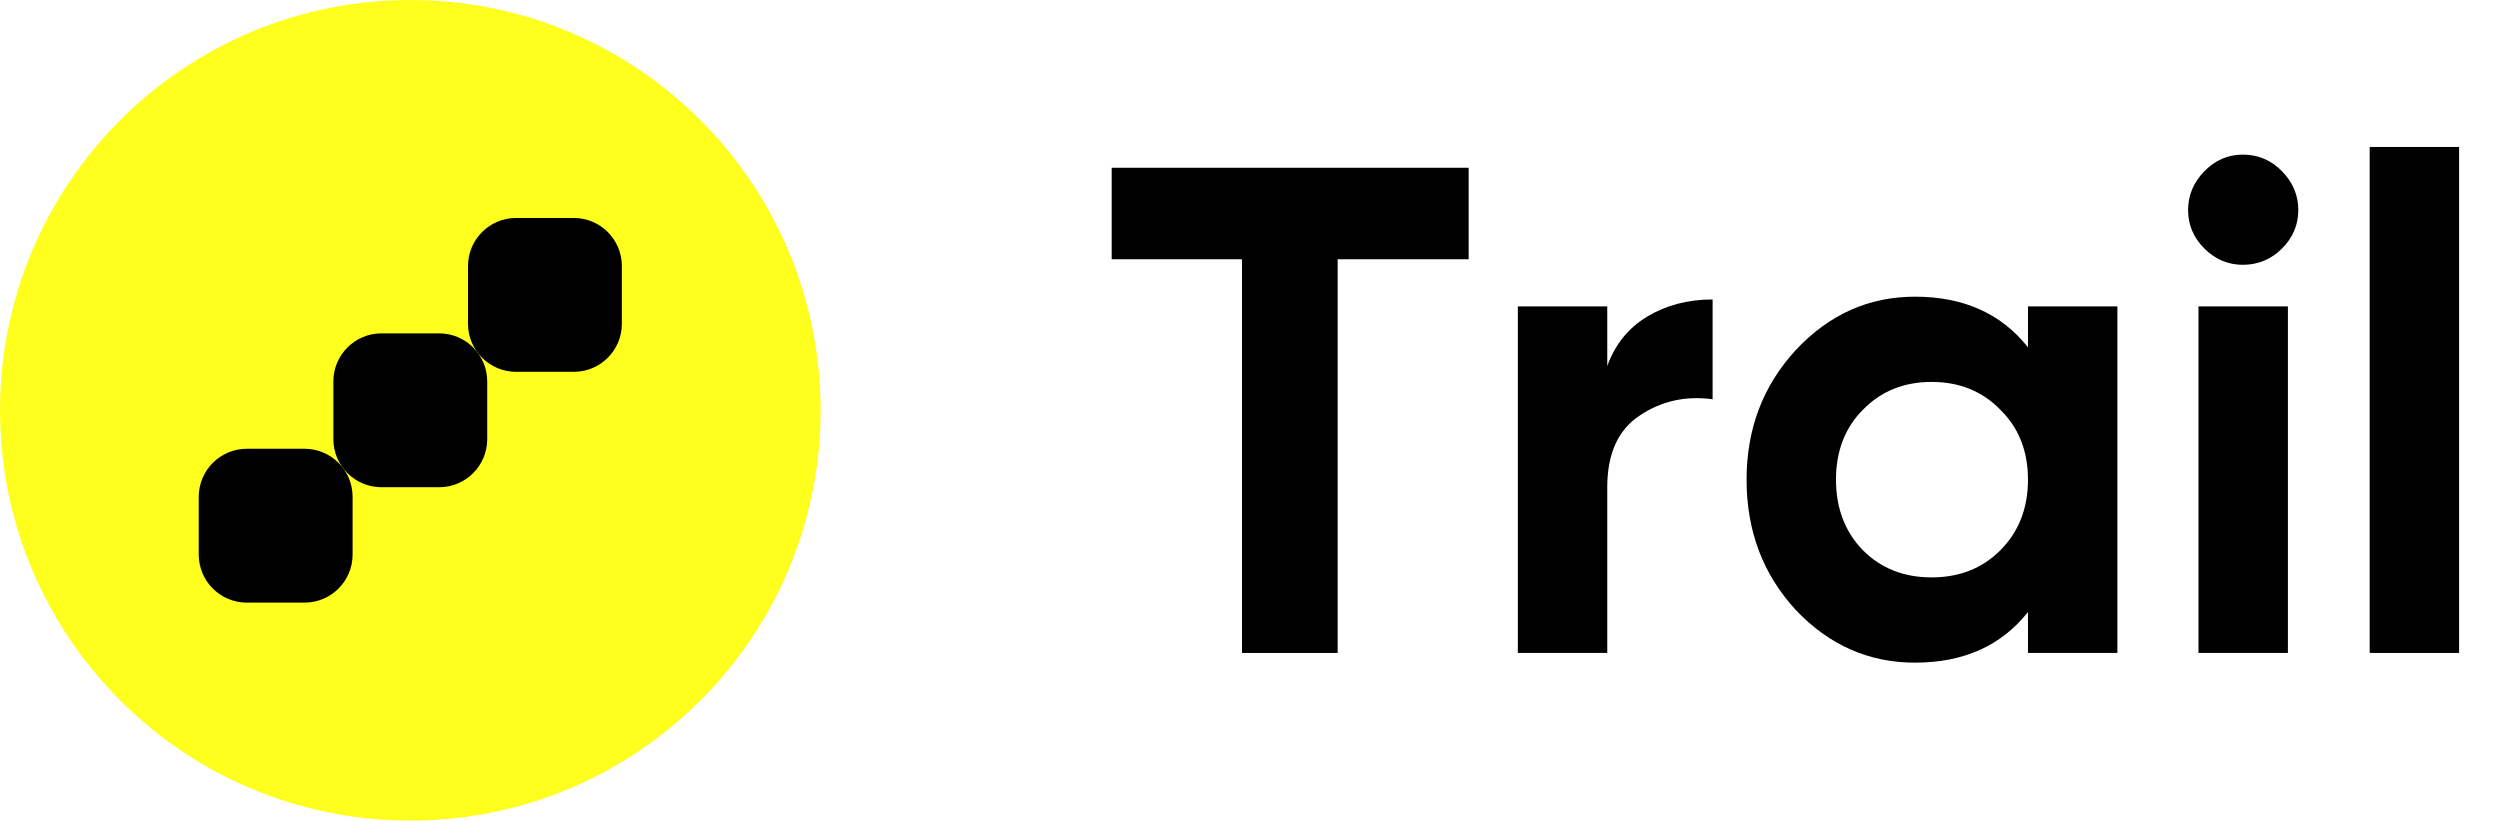
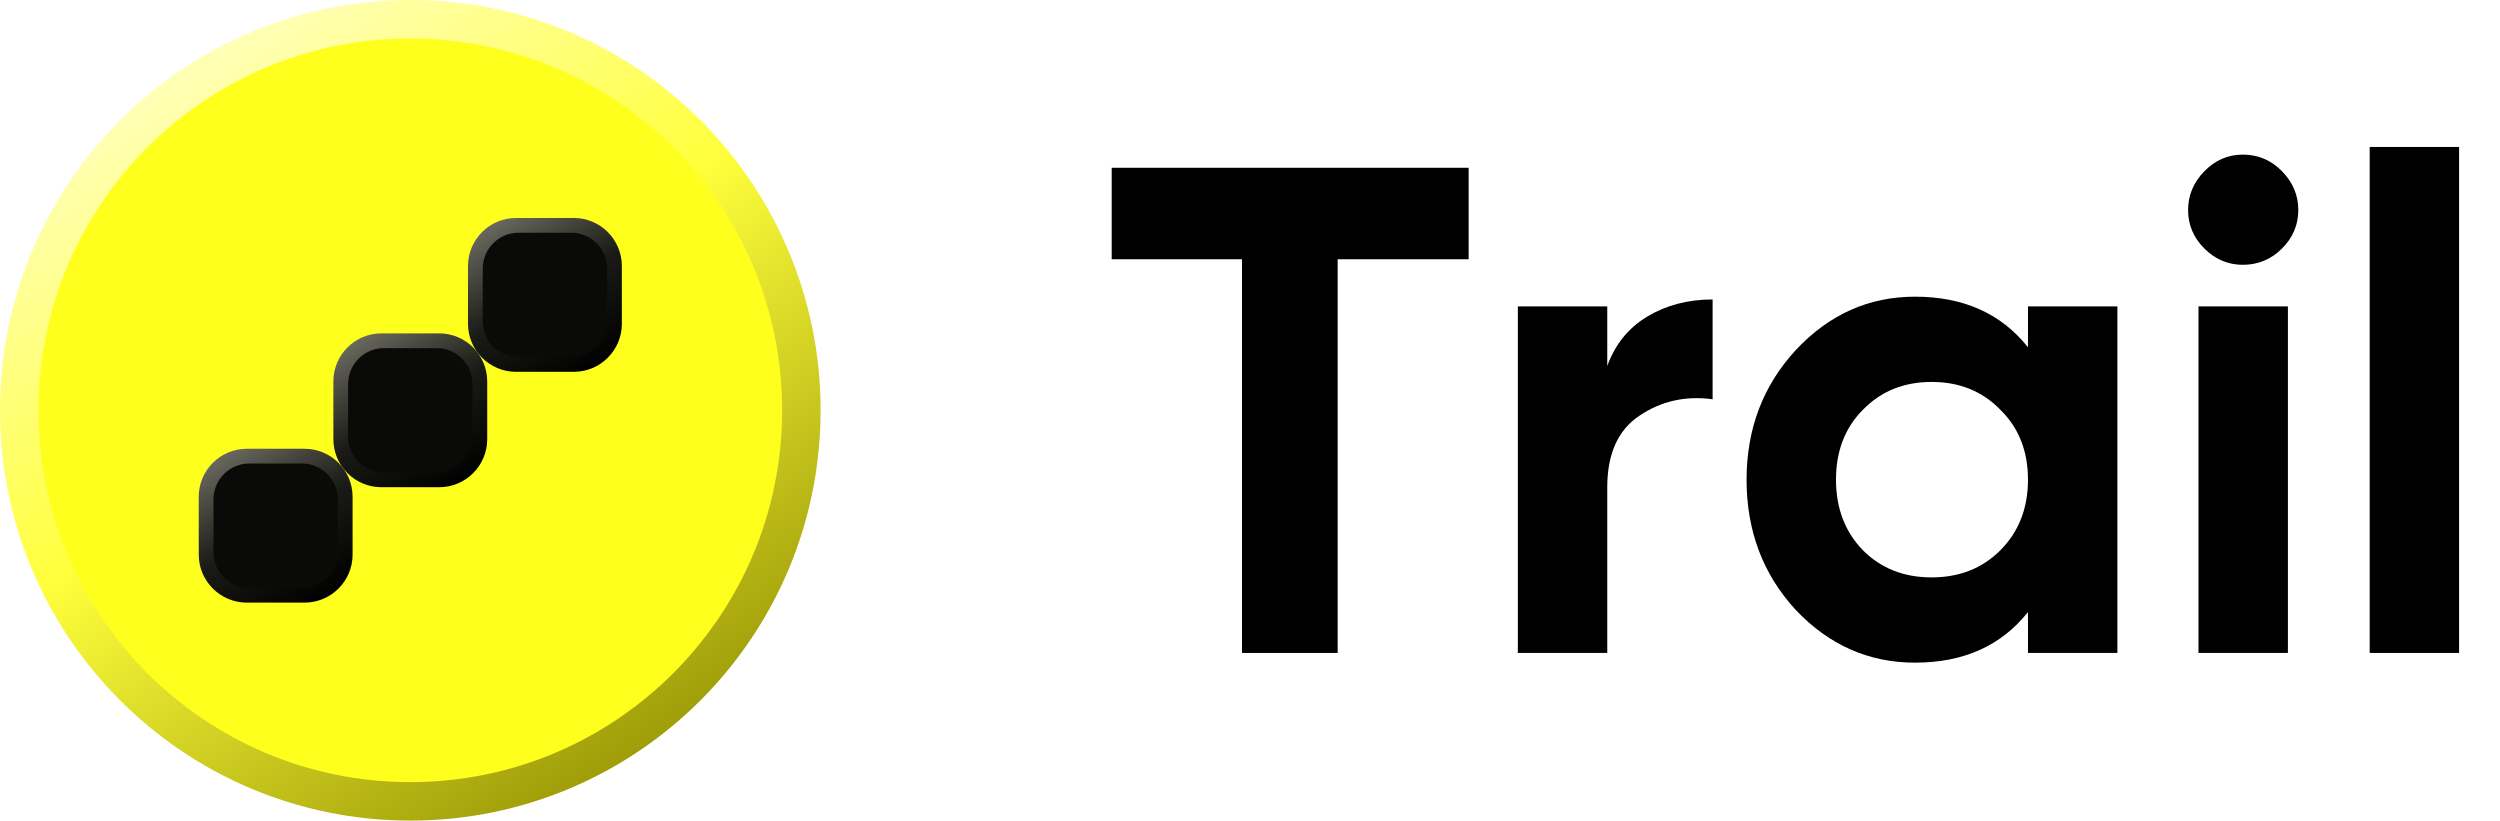
<svg xmlns="http://www.w3.org/2000/svg" viewBox="0 0 194.98 64" width="194.98" height="64" fill="none">
-   <circle cx="32" cy="32" r="32" fill="#FFFF1E" />
-   <g fill="#000000">
-     <rect x="15.5" y="35" width="12" height="12" rx="3.75" />
-     <rect x="26" y="26" width="12" height="12" rx="3.75" />
-     <rect x="36.5" y="17" width="12" height="12" rx="3.75" />
-   </g>
+   <defs>
+     <linearGradient id="lb" x1=".18" y1="0" x2=".82" y2="1">
+       <stop offset="0" stop-color="#FFFFD1" />
+       <stop offset=".45" stop-color="#FFFF3C" />
+       <stop offset="1" stop-color="#8F8D00" />
+     </linearGradient>
+     <linearGradient id="lt" x1=".2" y1="0" x2=".8" y2="1">
+       <stop offset="0" stop-color="#6A6A60" />
+       <stop offset=".5" stop-color="#1A1A16" />
+       <stop offset="1" stop-color="#000000" />
+     </linearGradient>
+   </defs>
+   <circle cx="32" cy="32" r="32" fill="url(#lb)" />
+   <circle cx="32" cy="32" r="29" fill="#FFFF1E" />
+   <rect x="15.5" y="35" width="12" height="12" rx="3.75" fill="url(#lt)" />
+   <rect x="16.65" y="36.15" width="9.7" height="9.7" rx="2.8" fill="#0A0A09" />
+   <rect x="26" y="26" width="12" height="12" rx="3.75" fill="url(#lt)" />
+   <rect x="27.15" y="27.15" width="9.7" height="9.7" rx="2.8" fill="#0A0A09" />
+   <rect x="36.5" y="17" width="12" height="12" rx="3.75" fill="url(#lt)" />
+   <rect x="37.65" y="18.15" width="9.7" height="9.7" rx="2.8" fill="#0A0A09" />
  <g transform="translate(86 7.03) scale(0.86)">
    <g fill="currentColor" transform="translate(0 7.04)">
      <path d="M0.817 0.0H33.189V8.297H21.309V44.0H12.634V8.297H0.817Z" />
      <path d="M45.76 12.571V17.977Q46.829 15.023 49.406 13.483Q51.983 11.943 55.314 11.943V20.994Q51.606 20.491 48.651 22.503Q45.76 24.451 45.76 28.977V44.0H37.651V12.571Z" />
      <path d="M83.914 16.28V12.571H92.023V44.0H83.914V40.291Q80.269 44.88 73.669 44.88Q67.383 44.88 62.857 40.103Q58.394 35.263 58.394 28.286Q58.394 21.371 62.857 16.531Q67.383 11.691 73.669 11.691Q80.269 11.691 83.914 16.28ZM68.954 34.697Q71.406 37.149 75.177 37.149Q78.949 37.149 81.4 34.697Q83.914 32.183 83.914 28.286Q83.914 24.389 81.4 21.937Q78.949 19.423 75.177 19.423Q71.406 19.423 68.954 21.937Q66.503 24.389 66.503 28.286Q66.503 32.183 68.954 34.697Z" />
      <path d="M103.4 8.8Q101.389 8.8 99.911 7.323Q98.434 5.846 98.434 3.834Q98.434 1.823 99.911 0.314Q101.389 -1.194 103.4 -1.194Q105.474 -1.194 106.951 0.314Q108.429 1.823 108.429 3.834Q108.429 5.846 106.951 7.323Q105.474 8.8 103.4 8.8ZM107.486 44.0H99.377V12.571H107.486Z" />
      <path d="M123.011 44.0H114.903V-1.886H123.011Z" />
    </g>
  </g>
</svg>
